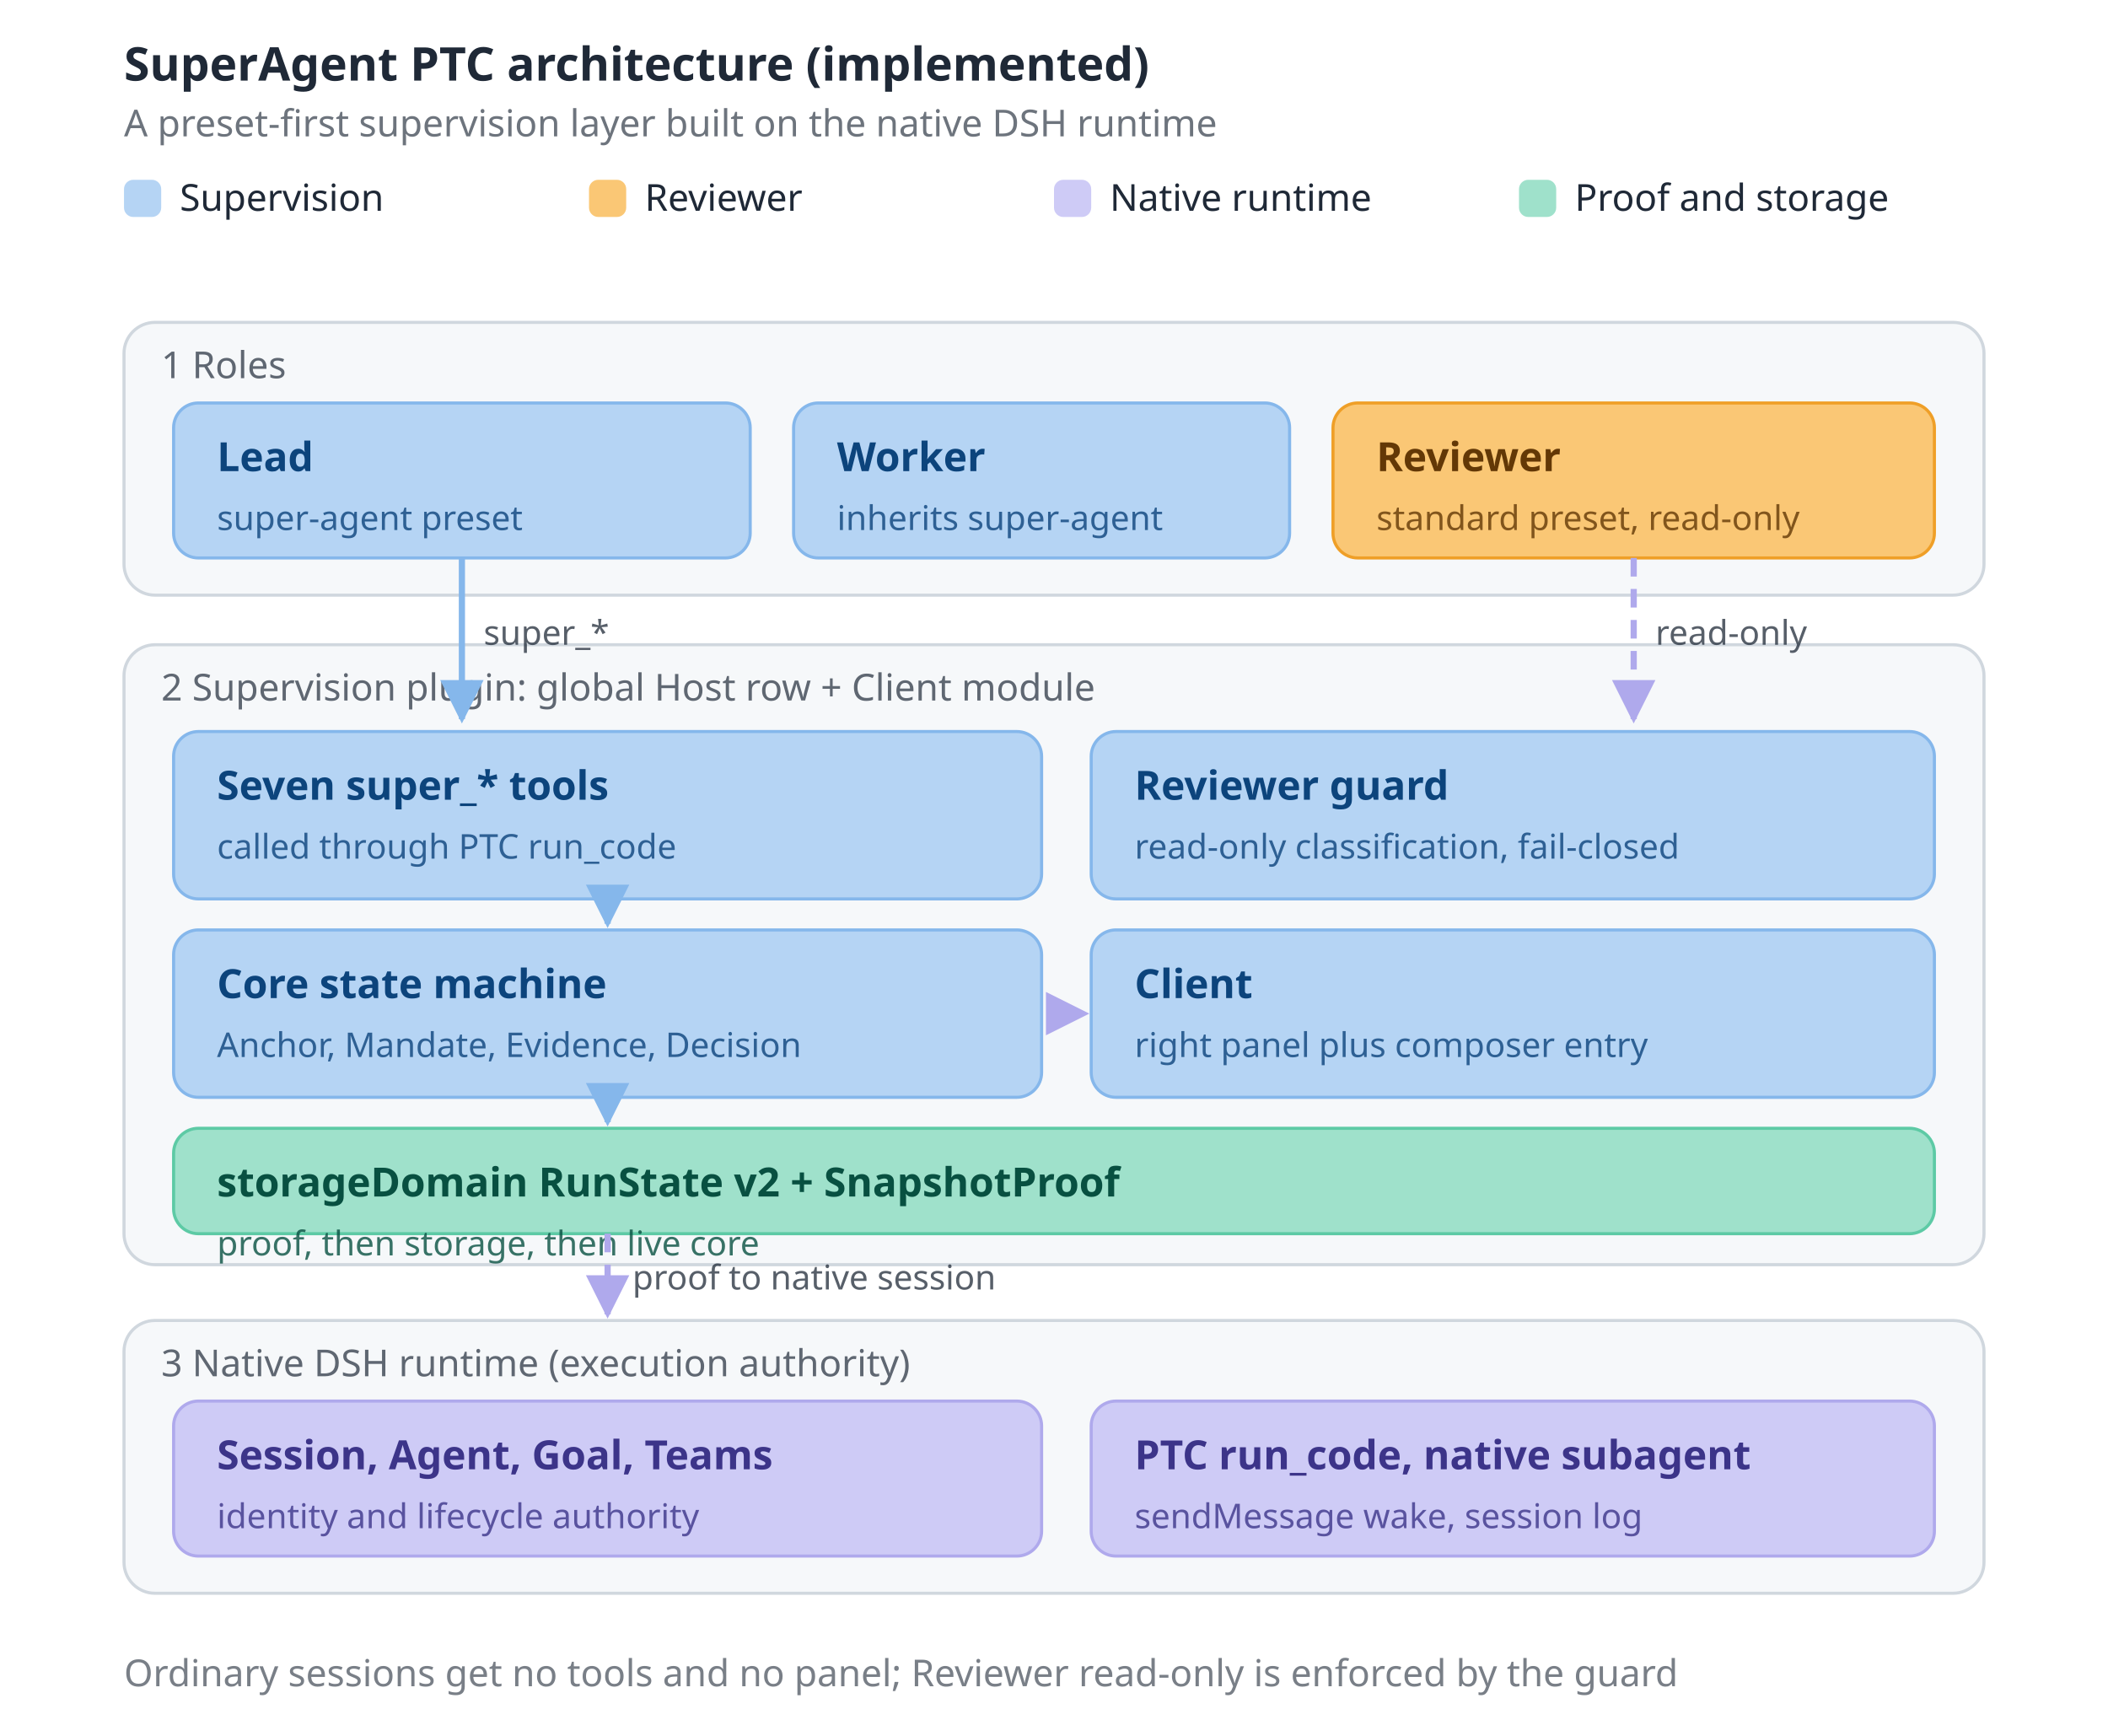
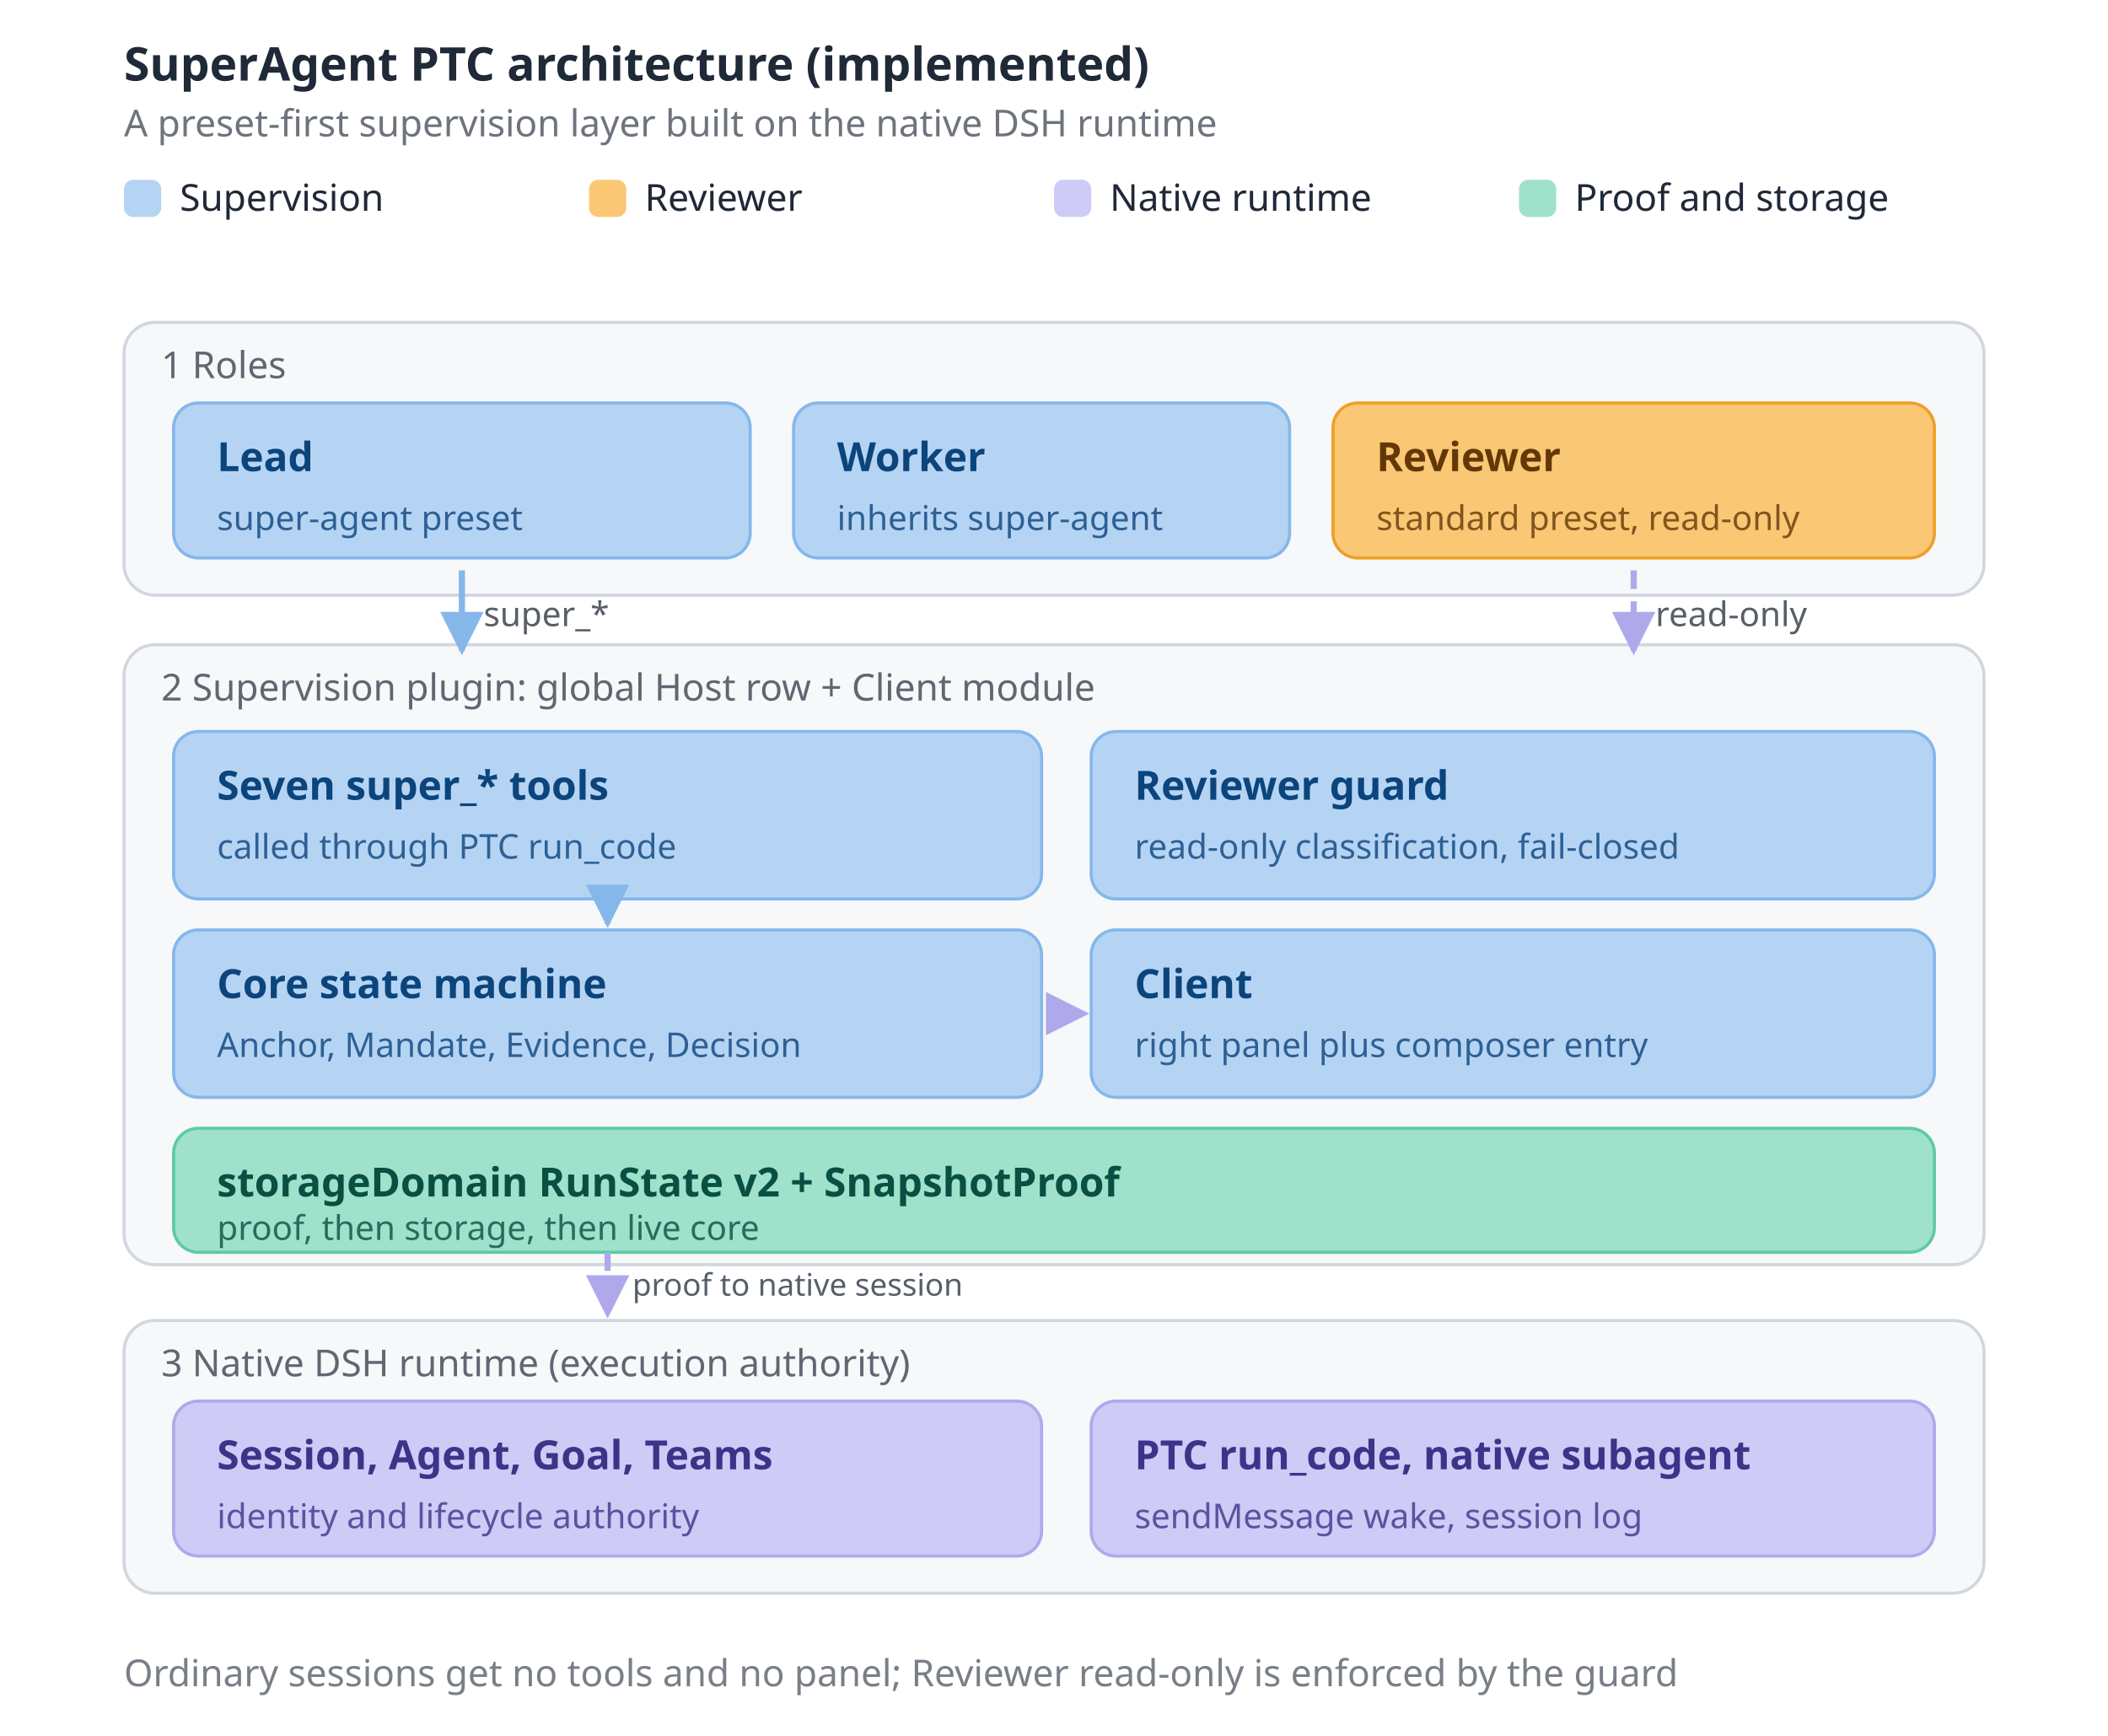
- <svg viewBox="0 0 680 560" width="100%" font-family="system-ui,sans-serif">
+ <svg xmlns="http://www.w3.org/2000/svg" viewBox="0 0 680 560" width="100%" font-family="system-ui,sans-serif">
  <defs>
    <marker id="a1" viewBox="0 0 10 10" refX="9" refY="5" markerWidth="7" markerHeight="7" orient="auto-start-reverse">
      <path d="M0,0 L10,5 L0,10 Z" fill="#85B7EB" />
    </marker>
    <marker id="a2" viewBox="0 0 10 10" refX="9" refY="5" markerWidth="7" markerHeight="7" orient="auto-start-reverse">
      <path d="M0,0 L10,5 L0,10 Z" fill="#AFA9EC" />
    </marker>
    <marker id="a3" viewBox="0 0 10 10" refX="9" refY="5" markerWidth="7" markerHeight="7" orient="auto-start-reverse">
      <path d="M0,0 L10,5 L0,10 Z" fill="#5DCAA5" />
    </marker>
  </defs>
  <text x="40" y="26" font-size="15" font-weight="600" fill="#1F2937">SuperAgent PTC architecture (implemented)</text>
  <text x="40" y="44" font-size="12" fill="#1F2937" opacity="0.65">A preset-first supervision layer built on the native DSH runtime</text>
  <rect x="40" y="58" width="12" height="12" rx="3" fill="#B5D4F4" />
  <text x="58" y="68" font-size="12" fill="#1F2937">Supervision</text>
  <rect x="190" y="58" width="12" height="12" rx="3" fill="#FAC775" />
  <text x="208" y="68" font-size="12" fill="#1F2937">Reviewer</text>
  <rect x="340" y="58" width="12" height="12" rx="3" fill="#CECBF6" />
  <text x="358" y="68" font-size="12" fill="#1F2937">Native runtime</text>
  <rect x="490" y="58" width="12" height="12" rx="3" fill="#9FE1CB" />
  <text x="508" y="68" font-size="12" fill="#1F2937">Proof and storage</text>
  <rect x="40" y="104" width="600" height="88" rx="10" fill="#F6F8FA" stroke="#D0D7DE" />
  <text x="52" y="122" font-size="12" fill="#1F2937" opacity="0.7">1  Roles</text>
  <rect x="56" y="130" width="186" height="50" rx="8" fill="#B5D4F4" stroke="#85B7EB" />
  <text x="70" y="152" font-size="13" font-weight="600" fill="#0C447C">Lead</text>
  <text x="70" y="171" font-size="11" fill="#0C447C" opacity="0.8">super-agent preset</text>
  <rect x="256" y="130" width="160" height="50" rx="8" fill="#B5D4F4" stroke="#85B7EB" />
  <text x="270" y="152" font-size="13" font-weight="600" fill="#0C447C">Worker</text>
  <text x="270" y="171" font-size="11" fill="#0C447C" opacity="0.8">inherits super-agent</text>
  <rect x="430" y="130" width="194" height="50" rx="8" fill="#FAC775" stroke="#EF9F27" />
  <text x="444" y="152" font-size="13" font-weight="600" fill="#633806">Reviewer</text>
  <text x="444" y="171" font-size="11" fill="#633806" opacity="0.8">standard preset, read-only</text>
  <rect x="40" y="208" width="600" height="200" rx="10" fill="#F6F8FA" stroke="#D0D7DE" />
  <text x="52" y="226" font-size="12" fill="#1F2937" opacity="0.7">2  Supervision plugin: global Host row + Client module</text>
  <rect x="56" y="236" width="280" height="54" rx="8" fill="#B5D4F4" stroke="#85B7EB" />
  <text x="70" y="258" font-size="13" font-weight="600" fill="#0C447C">Seven super_* tools</text>
  <text x="70" y="277" font-size="11" fill="#0C447C" opacity="0.8">called through PTC run_code</text>
  <rect x="352" y="236" width="272" height="54" rx="8" fill="#B5D4F4" stroke="#85B7EB" />
  <text x="366" y="258" font-size="13" font-weight="600" fill="#0C447C">Reviewer guard</text>
  <text x="366" y="277" font-size="11" fill="#0C447C" opacity="0.8">read-only classification, fail-closed</text>
  <rect x="56" y="300" width="280" height="54" rx="8" fill="#B5D4F4" stroke="#85B7EB" />
  <text x="70" y="322" font-size="13" font-weight="600" fill="#0C447C">Core state machine</text>
  <text x="70" y="341" font-size="11" fill="#0C447C" opacity="0.8">Anchor, Mandate, Evidence, Decision</text>
  <rect x="352" y="300" width="272" height="54" rx="8" fill="#B5D4F4" stroke="#85B7EB" />
  <text x="366" y="322" font-size="13" font-weight="600" fill="#0C447C">Client</text>
  <text x="366" y="341" font-size="11" fill="#0C447C" opacity="0.8">right panel plus composer entry</text>
-   <rect x="56" y="364" width="568" height="34" rx="8" fill="#9FE1CB" stroke="#5DCAA5" />
+   <rect x="56" y="364" width="568" height="40" rx="8" fill="#9FE1CB" stroke="#5DCAA5" />
  <text x="70" y="386" font-size="13" font-weight="600" fill="#085041">storageDomain RunState v2 + SnapshotProof</text>
-   <text x="70" y="405" font-size="11" fill="#085041" opacity="0.8">proof, then storage, then live core</text>
+   <text x="70" y="400" font-size="11" fill="#085041" opacity="0.8">proof, then storage, then live core</text>
  <rect x="40" y="426" width="600" height="88" rx="10" fill="#F6F8FA" stroke="#D0D7DE" />
  <text x="52" y="444" font-size="12" fill="#1F2937" opacity="0.7">3  Native DSH runtime (execution authority)</text>
  <rect x="56" y="452" width="280" height="50" rx="8" fill="#CECBF6" stroke="#AFA9EC" />
  <text x="70" y="474" font-size="13" font-weight="600" fill="#3C3489">Session, Agent, Goal, Teams</text>
  <text x="70" y="493" font-size="11" fill="#3C3489" opacity="0.8">identity and lifecycle authority</text>
  <rect x="352" y="452" width="272" height="50" rx="8" fill="#CECBF6" stroke="#AFA9EC" />
  <text x="366" y="474" font-size="13" font-weight="600" fill="#3C3489">PTC run_code, native subagent</text>
  <text x="366" y="493" font-size="11" fill="#3C3489" opacity="0.8">sendMessage wake, session log</text>
-   <line x1="149" y1="180" x2="149" y2="232" stroke="#85B7EB" stroke-width="2" marker-end="url(#a1)" />
-   <line x1="527" y1="180" x2="527" y2="232" stroke="#AFA9EC" stroke-width="2" stroke-dasharray="6 4" marker-end="url(#a2)" />
+   <line x1="149" y1="184" x2="149" y2="210" stroke="#85B7EB" stroke-width="2" marker-end="url(#a1)" />
+   <line x1="527" y1="184" x2="527" y2="210" stroke="#AFA9EC" stroke-width="2" stroke-dasharray="6 4" marker-end="url(#a2)" />
  <line x1="196" y1="290" x2="196" y2="298" stroke="#85B7EB" stroke-width="2" marker-end="url(#a1)" />
-   <line x1="196" y1="354" x2="196" y2="362" stroke="#85B7EB" stroke-width="2" marker-end="url(#a1)" />
  <line x1="340" y1="327" x2="350" y2="327" stroke="#AFA9EC" stroke-width="2" stroke-dasharray="6 4" marker-end="url(#a2)" />
-   <line x1="196" y1="398" x2="196" y2="424" stroke="#AFA9EC" stroke-width="2" stroke-dasharray="6 4" marker-end="url(#a2)" />
-   <text x="156" y="208" font-size="11" fill="#1F2937" opacity="0.75">super_*</text>
-   <text x="534" y="208" font-size="11" fill="#1F2937" opacity="0.75">read-only</text>
-   <text x="204" y="416" font-size="11" fill="#1F2937" opacity="0.75">proof to native session</text>
+   <line x1="196" y1="404" x2="196" y2="424" stroke="#AFA9EC" stroke-width="2" stroke-dasharray="6 4" marker-end="url(#a2)" />
+   <text x="156" y="202" font-size="11" fill="#1F2937" opacity="0.75">super_*</text>
+   <text x="534" y="202" font-size="11" fill="#1F2937" opacity="0.75">read-only</text>
+   <text x="204" y="418" font-size="10" fill="#1F2937" opacity="0.75">proof to native session</text>
  <text x="40" y="544" font-size="12" fill="#1F2937" opacity="0.6">Ordinary sessions get no tools and no panel; Reviewer read-only is enforced by the guard</text>
</svg>
